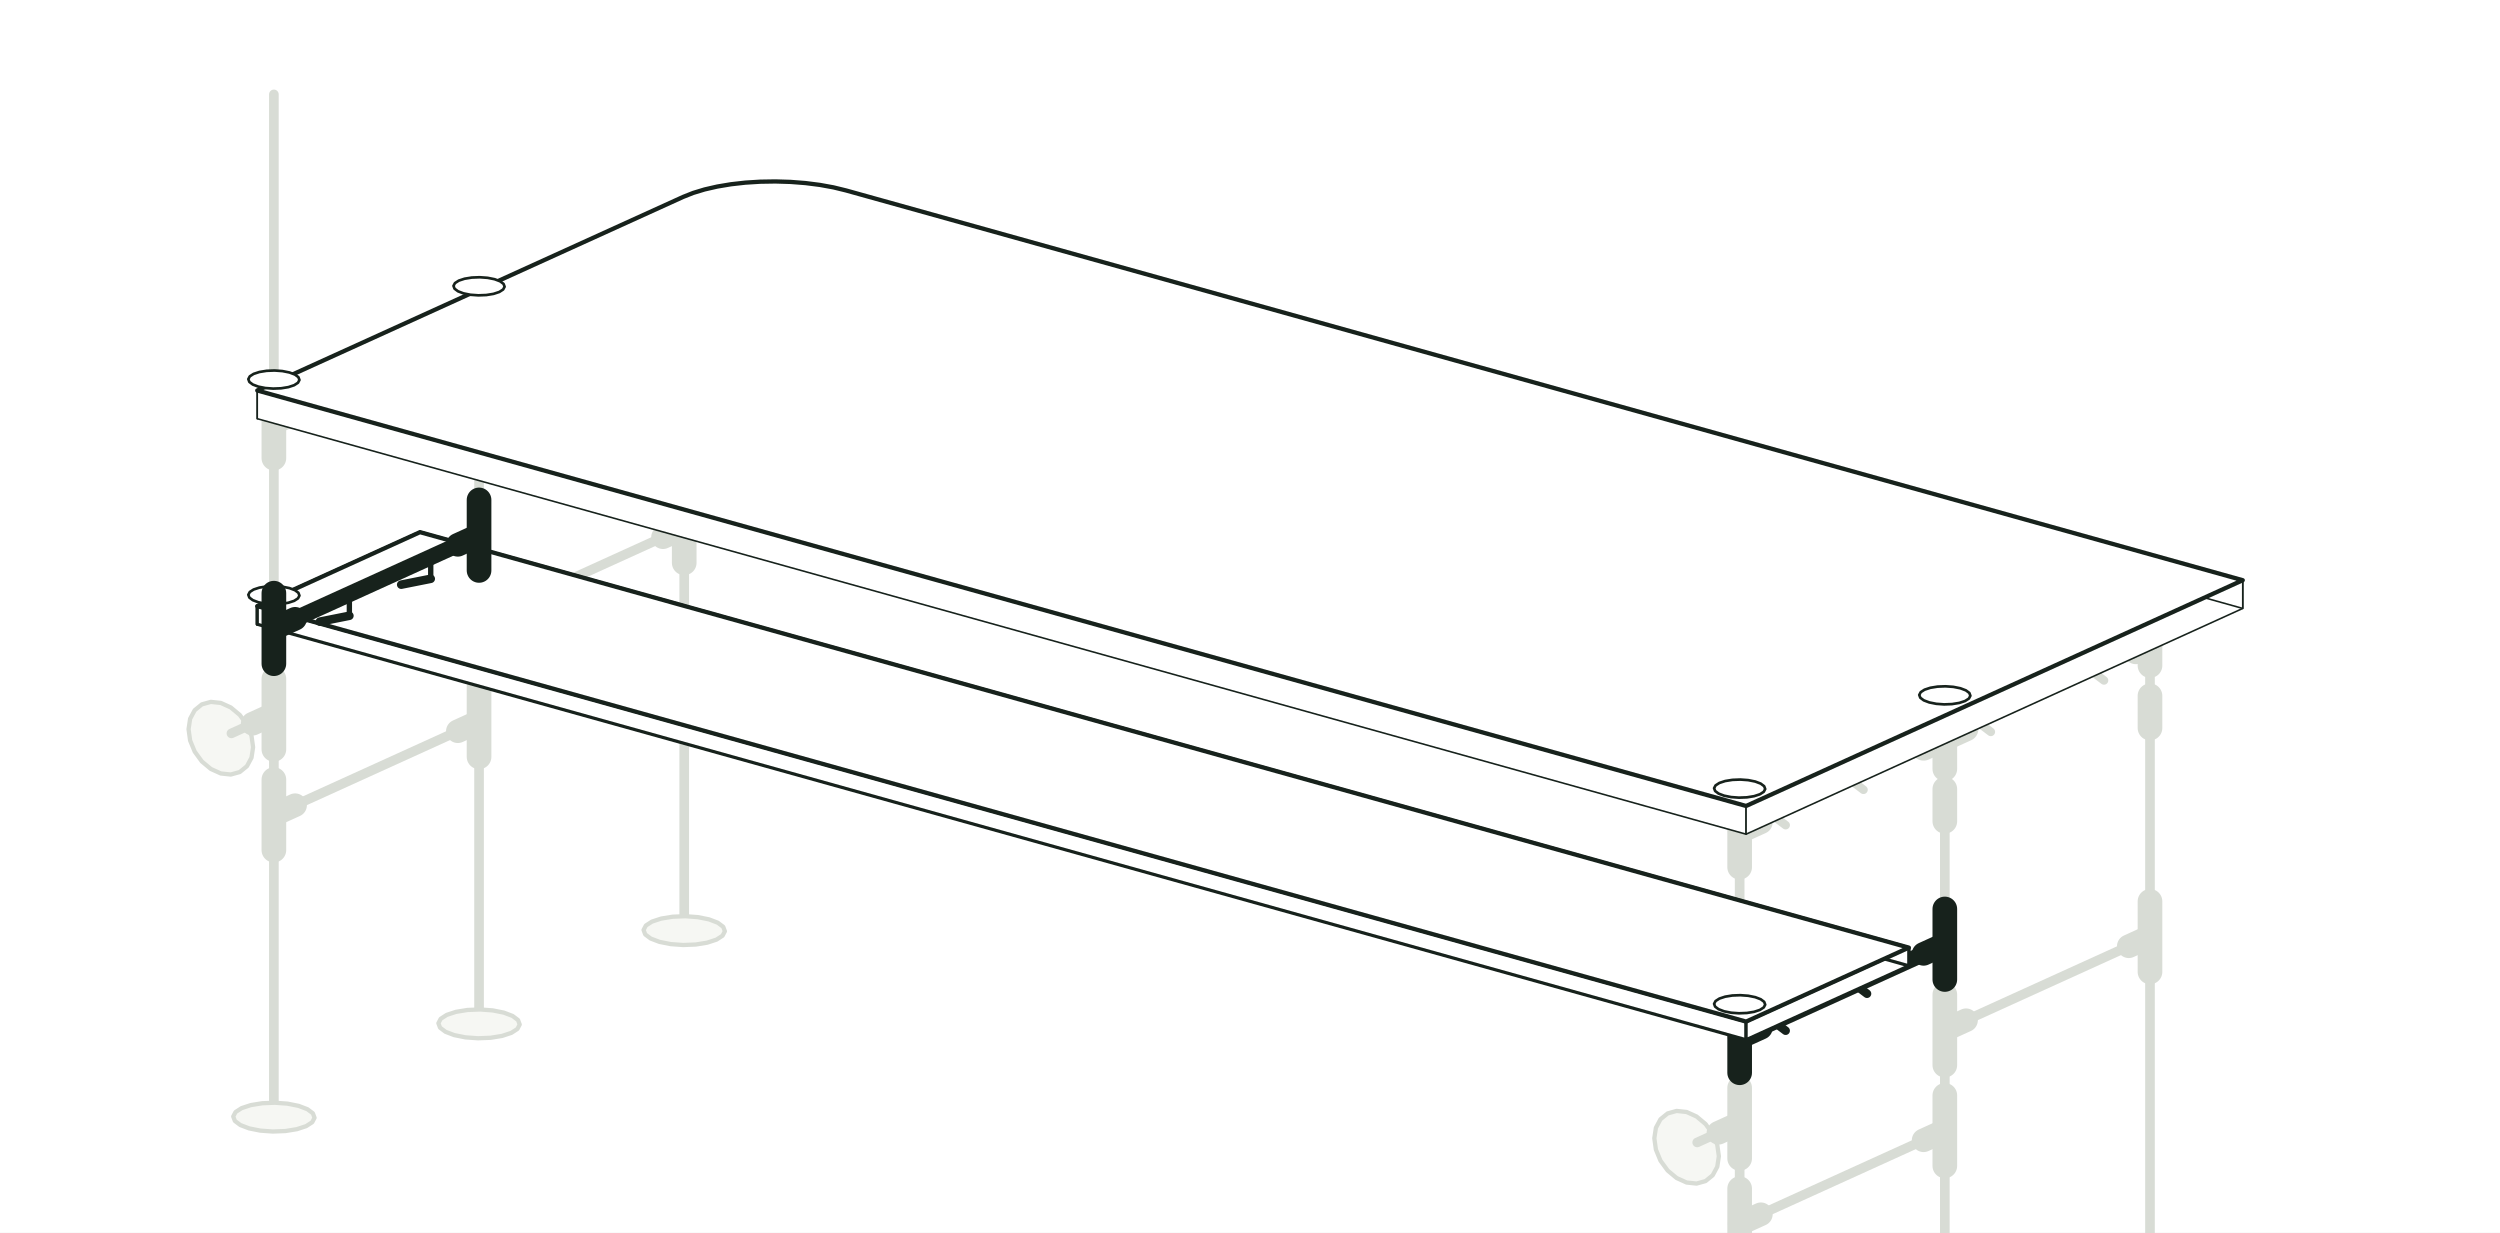
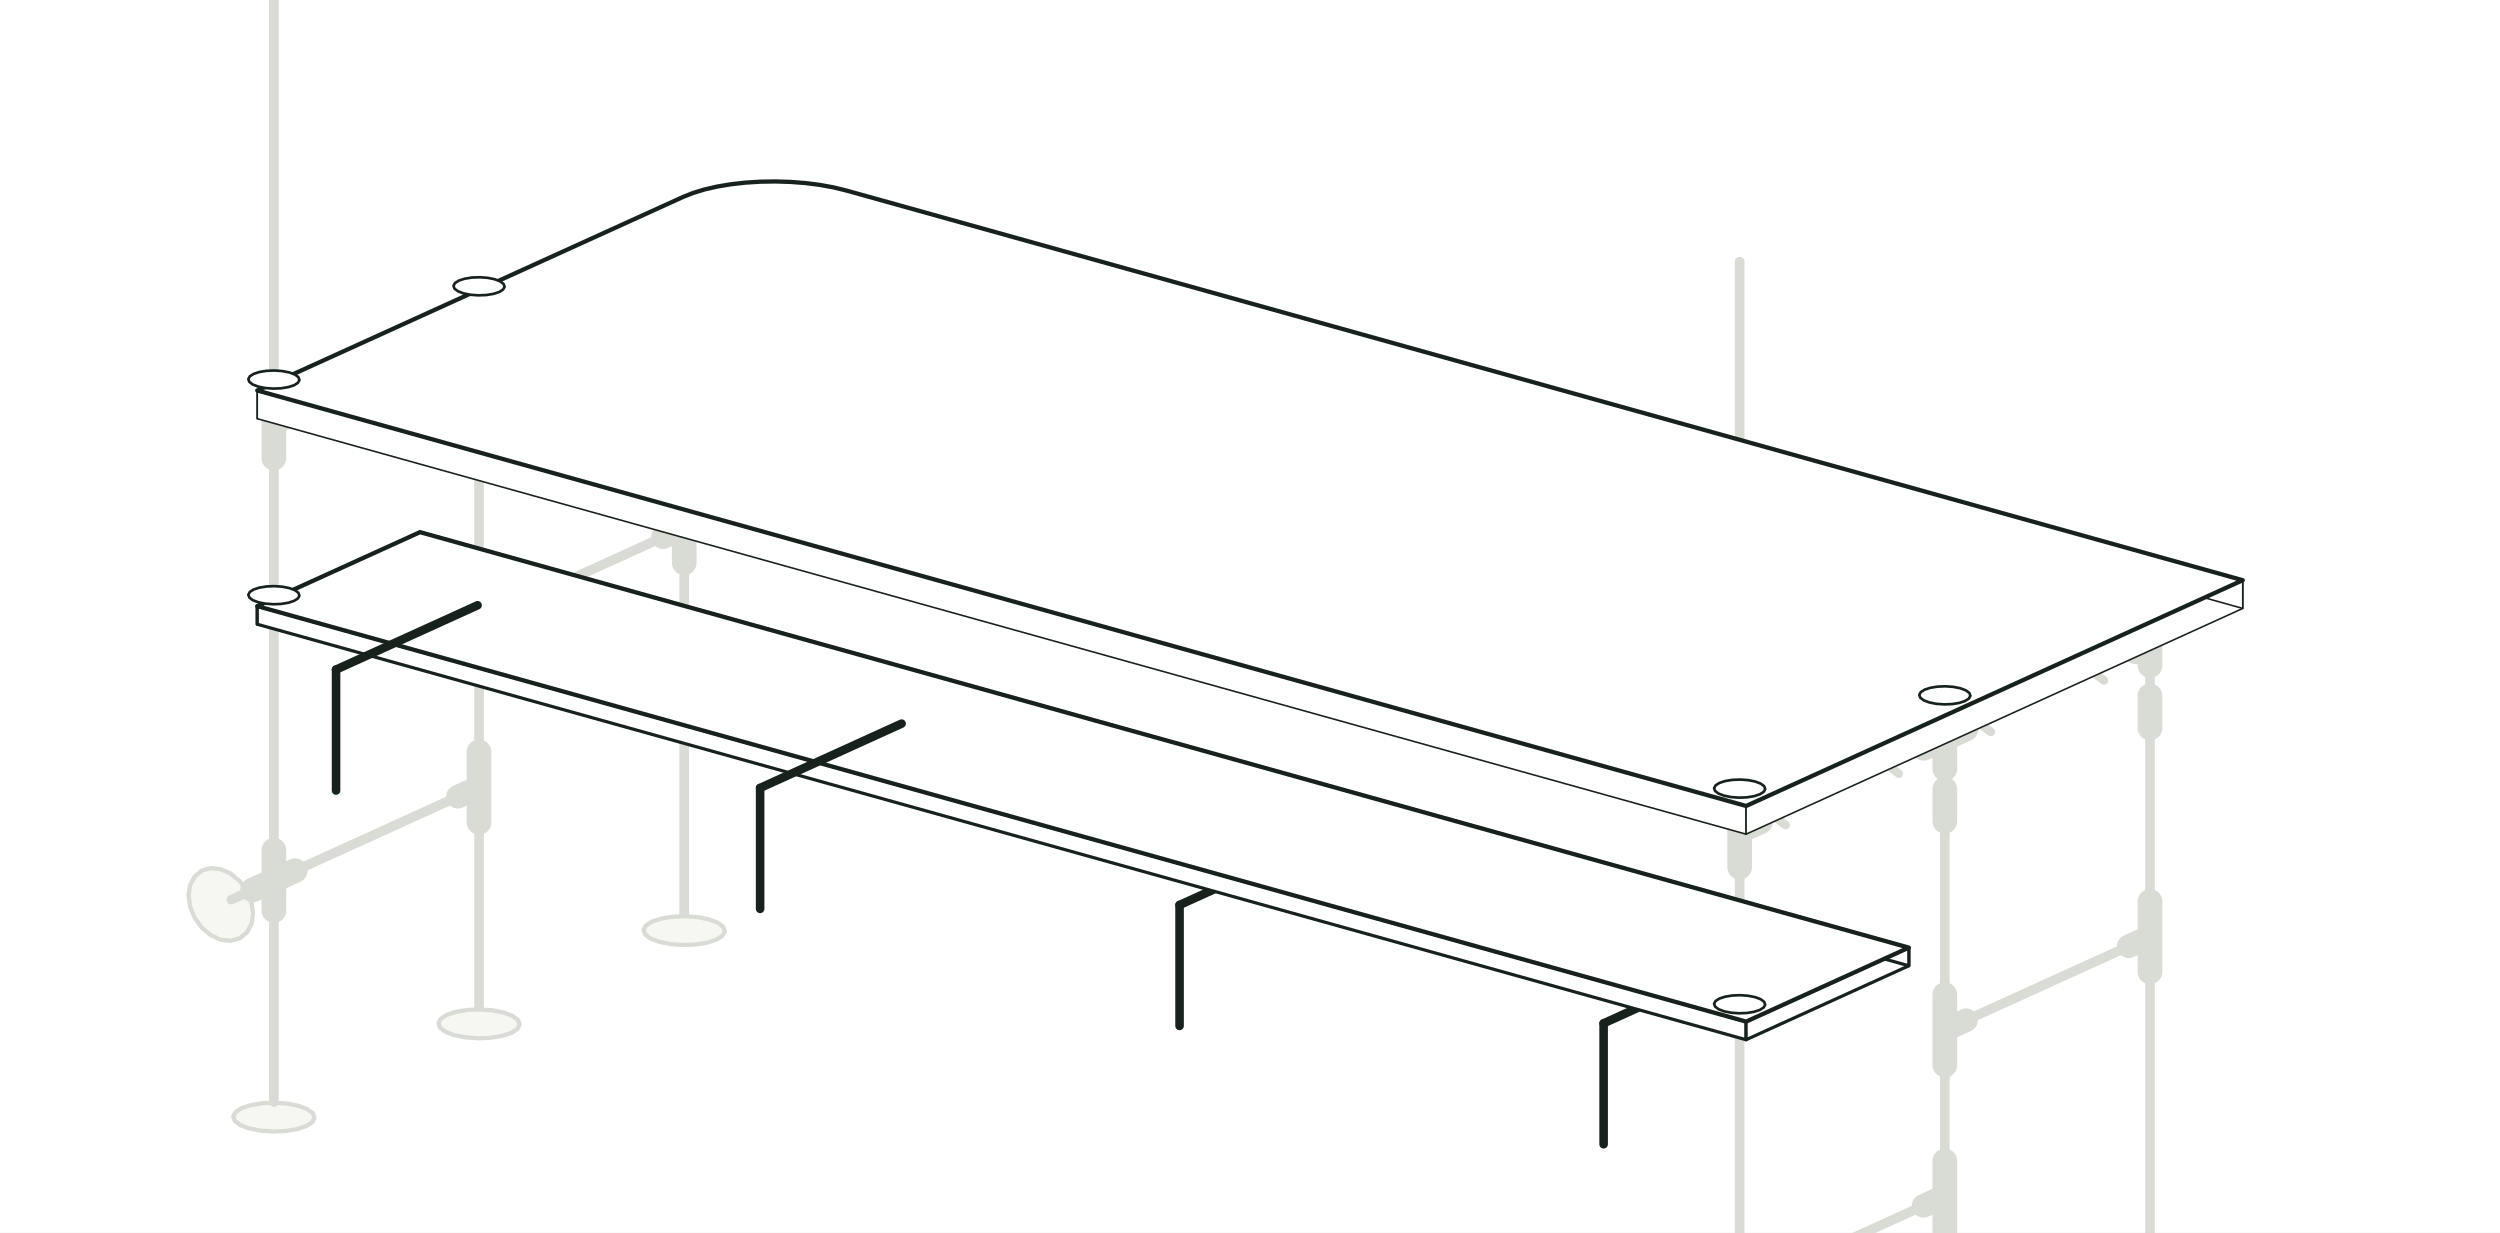
<svg xmlns="http://www.w3.org/2000/svg" viewBox="-638.30 -868.16 2332.22 1149.96" role="img" aria-labelledby="title">
  <rect x="-638.3" y="-868.16" width="2332.22" height="1149.96" fill="#fff" />
  <polygon points="2960.14,1123.86 2970.57,1125.94 2982.24,1126.79 2994.01,1126.33 3004.73,1124.59 3013.34,1121.76 3019.01,1118.10 3021.17,1113.98 3019.62,1109.80 3014.51,1105.97 3006.34,1102.86 2995.91,1100.78 2984.24,1099.93 2972.47,1100.39 2961.75,1102.13 2953.14,1104.96 2947.47,1108.62 2945.31,1112.74 2946.86,1116.92 2951.97,1120.75" stroke="#d8dcd5" fill="#f6f7f3" stroke-width="4" stroke-linejoin="round" />
  <line x1="2983.24" y1="1099.26" x2="2983.24" y2="159.26" stroke="#d8dcd5" stroke-width="9" stroke-linecap="round" />
  <polygon points="3151.54,1036.86 3161.97,1038.94 3173.64,1039.79 3185.41,1039.33 3196.13,1037.59 3204.74,1034.76 3210.41,1031.10 3212.57,1026.98 3211.02,1022.80 3205.91,1018.97 3197.74,1015.86 3187.31,1013.78 3175.64,1012.93 3163.87,1013.39 3153.15,1015.13 3144.54,1017.96 3138.87,1021.62 3136.71,1025.74 3138.26,1029.92 3143.37,1033.75" stroke="#d8dcd5" fill="#f6f7f3" stroke-width="4" stroke-linejoin="round" />
  <line x1="3174.64" y1="1012.26" x2="3174.64" y2="72.26" stroke="#d8dcd5" stroke-width="9" stroke-linecap="round" />
  <line x1="2431.12" y1="945.18" x2="2431.12" y2="5.18" stroke="#d8dcd5" stroke-width="9" stroke-linecap="round" />
  <polygon points="2408.02,969.78 2418.45,971.86 2430.12,972.71 2441.89,972.25 2452.61,970.51 2461.22,967.68 2466.89,964.02 2469.05,959.90 2467.50,955.72 2462.39,951.89 2454.22,948.78 2443.79,946.70 2432.12,945.85 2420.35,946.31 2409.63,948.05 2401.02,950.88 2395.35,954.54 2393.19,958.66 2394.74,962.84 2399.85,966.67" stroke="#d8dcd5" fill="#f6f7f3" stroke-width="4" stroke-linejoin="round" />
+   <line x1="2622.52" y1="858.18" x2="2622.52" y2="-81.82" stroke="#d8dcd5" stroke-width="9" stroke-linecap="round" />
  <polygon points="2599.42,882.78 2609.85,884.86 2621.52,885.71 2633.29,885.25 2644.01,883.51 2652.62,880.68 2658.29,877.02 2660.45,872.90 2658.90,868.72 2653.79,864.89 2645.62,861.78 2635.19,859.70 2623.52,858.85 2611.75,859.31 2601.03,861.05 2592.42,863.88 2586.75,867.54 2584.59,871.66 2586.14,875.84 2591.25,879.67" stroke="#d8dcd5" fill="#f6f7f3" stroke-width="4" stroke-linejoin="round" />
-   <line x1="2622.52" y1="858.18" x2="2622.52" y2="-81.82" stroke="#d8dcd5" stroke-width="9" stroke-linecap="round" />
+   <line x1="1879.00" y1="791.10" x2="1879.00" y2="-148.90" stroke="#d8dcd5" stroke-width="9" stroke-linecap="round" />
  <polygon points="1855.90,815.70 1866.33,817.78 1878.00,818.63 1889.77,818.17 1900.49,816.43 1909.10,813.60 1914.77,809.94 1916.93,805.82 1915.38,801.64 1910.27,797.81 1902.10,794.70 1891.67,792.62 1880.00,791.77 1868.23,792.23 1857.51,793.97 1848.90,796.80 1843.23,800.46 1841.07,804.58 1842.62,808.76 1847.73,812.59" stroke="#d8dcd5" fill="#f6f7f3" stroke-width="4" stroke-linejoin="round" />
-   <line x1="1879.00" y1="791.10" x2="1879.00" y2="-148.90" stroke="#d8dcd5" stroke-width="9" stroke-linecap="round" />
+   <line x1="2070.40" y1="704.10" x2="2070.40" y2="-235.90" stroke="#d8dcd5" stroke-width="9" stroke-linecap="round" />
  <polygon points="2047.30,728.70 2057.73,730.78 2069.40,731.63 2081.17,731.17 2091.89,729.43 2100.50,726.60 2106.17,722.94 2108.33,718.82 2106.78,714.64 2101.67,710.81 2093.50,707.70 2083.07,705.62 2071.40,704.77 2059.63,705.23 2048.91,706.97 2040.30,709.80 2034.63,713.46 2032.47,717.58 2034.02,721.76 2039.13,725.59" stroke="#d8dcd5" fill="#f6f7f3" stroke-width="4" stroke-linejoin="round" />
-   <line x1="2070.40" y1="704.10" x2="2070.40" y2="-235.90" stroke="#d8dcd5" stroke-width="9" stroke-linecap="round" />
-   <polygon points="965.20,210.50 963.73,199.92 959.45,189.56 952.79,180.42 944.40,173.41 935.10,169.20 925.80,168.21 917.41,170.55 910.75,175.97 906.47,183.94 905.00,193.70 906.47,204.28 910.75,214.64 917.41,223.78 925.80,230.79 935.10,235.00 944.40,235.99 952.79,233.65 959.45,228.23 963.73,220.26" stroke="#d8dcd5" fill="#f6f7f3" stroke-width="4" stroke-linejoin="round" />
-   <line x1="971.40" y1="185.60" x2="945.00" y2="197.60" stroke="#d8dcd5" stroke-width="9" stroke-linecap="round" />
-   <line x1="984.60" y1="212.50" x2="984.60" y2="146.70" stroke="#d8dcd5" stroke-width="23" stroke-linecap="round" />
-   <line x1="984.60" y1="179.60" x2="964.80" y2="188.60" stroke="#d8dcd5" stroke-width="22" stroke-linecap="round" />
-   <line x1="984.60" y1="541.50" x2="984.60" y2="-398.50" stroke="#d8dcd5" stroke-width="9" stroke-linecap="round" />
+   <polygon points="965.20,365.60 963.73,355.02 959.45,344.66 952.79,335.52 944.40,328.51 935.10,324.30 925.80,323.31 917.41,325.65 910.75,331.07 906.47,339.04 905.00,348.80 906.47,359.38 910.75,369.74 917.41,378.88 925.80,385.89 935.10,390.10 944.40,391.09 952.79,388.75 959.45,383.33 963.73,375.36" stroke="#d8dcd5" fill="#f6f7f3" stroke-width="4" stroke-linejoin="round" />
+   <line x1="971.40" y1="340.70" x2="945.00" y2="352.70" stroke="#d8dcd5" stroke-width="9" stroke-linecap="round" />
+   <line x1="984.60" y1="541.50" x2="984.60" y2="353.50" stroke="#d8dcd5" stroke-width="9" stroke-linecap="round" />
+   <line x1="984.60" y1="362.90" x2="984.60" y2="306.50" stroke="#d8dcd5" stroke-width="23" stroke-linecap="round" />
+   <line x1="964.80" y1="343.70" x2="1004.40" y2="325.70" stroke="#d8dcd5" stroke-width="23" stroke-linecap="round" />
+   <polygon points="961.50,566.10 971.93,568.18 983.60,569.03 995.37,568.57 1006.09,566.83 1014.70,564.00 1020.37,560.34 1022.53,556.22 1020.98,552.04 1015.87,548.21 1007.70,545.10 997.27,543.02 985.60,542.17 973.83,542.63 963.11,544.37 954.50,547.20 948.83,550.86 946.67,554.98 948.22,559.16 953.33,562.99" stroke="#d8dcd5" fill="#f6f7f3" stroke-width="4" stroke-linejoin="round" />
+   <line x1="984.60" y1="315.90" x2="984.60" y2="-624.10" stroke="#d8dcd5" stroke-width="9" stroke-linecap="round" />
  <line x1="984.60" y1="-59.16" x2="984.60" y2="-124.96" stroke="#d8dcd5" stroke-width="23" stroke-linecap="round" />
  <line x1="984.60" y1="-92.06" x2="1004.40" y2="-101.06" stroke="#d8dcd5" stroke-width="22" stroke-linecap="round" />
-   <line x1="984.60" y1="306.50" x2="984.60" y2="240.70" stroke="#d8dcd5" stroke-width="23" stroke-linecap="round" />
-   <line x1="984.60" y1="273.60" x2="1004.40" y2="264.60" stroke="#d8dcd5" stroke-width="22" stroke-linecap="round" />
-   <polygon points="961.50,566.10 971.93,568.18 983.60,569.03 995.37,568.57 1006.09,566.83 1014.70,564.00 1020.37,560.34 1022.53,556.22 1020.98,552.04 1015.87,548.21 1007.70,545.10 997.27,543.02 985.60,542.17 973.83,542.63 963.11,544.37 954.50,547.20 948.83,550.86 946.67,554.98 948.22,559.16 953.33,562.99" stroke="#d8dcd5" fill="#f6f7f3" stroke-width="4" stroke-linejoin="round" />
  <line x1="997.80" y1="-98.06" x2="1162.80" y2="-173.06" stroke="#d8dcd5" stroke-width="9" stroke-linecap="round" />
+   <line x1="997.80" y1="328.70" x2="1162.80" y2="253.70" stroke="#d8dcd5" stroke-width="9" stroke-linecap="round" />
  <line x1="1027.50" y1="-98.40" x2="999.98" y2="-119.24" stroke="#d8dcd5" stroke-width="8" stroke-linecap="round" />
  <line x1="999.98" y1="-119.24" x2="999.98" y2="-141.80" stroke="#d8dcd5" stroke-width="5" stroke-linecap="round" />
-   <line x1="1100.10" y1="-131.40" x2="1072.58" y2="-152.24" stroke="#d8dcd5" stroke-width="8" stroke-linecap="round" />
-   <line x1="1072.58" y1="-152.24" x2="1072.58" y2="-174.80" stroke="#d8dcd5" stroke-width="5" stroke-linecap="round" />
-   <line x1="1162.80" y1="192.60" x2="997.80" y2="267.60" stroke="#d8dcd5" stroke-width="9" stroke-linecap="round" />
-   <line x1="1176.00" y1="454.50" x2="1176.00" y2="-111.38" stroke="#d8dcd5" stroke-width="9" stroke-linecap="round" />
+   <line x1="1133.10" y1="-146.40" x2="1105.58" y2="-167.24" stroke="#d8dcd5" stroke-width="8" stroke-linecap="round" />
+   <line x1="1105.58" y1="-167.24" x2="1105.58" y2="-189.80" stroke="#d8dcd5" stroke-width="5" stroke-linecap="round" />
+   <line x1="1176.00" y1="-122.66" x2="1176.00" y2="-160.26" stroke="#d8dcd5" stroke-width="9" stroke-linecap="round" />
+   <line x1="1176.00" y1="280.60" x2="1176.00" y2="214.80" stroke="#d8dcd5" stroke-width="23" stroke-linecap="round" />
+   <line x1="1176.00" y1="247.70" x2="1156.20" y2="256.70" stroke="#d8dcd5" stroke-width="22" stroke-linecap="round" />
  <line x1="1176.00" y1="-101.98" x2="1176.00" y2="-132.06" stroke="#d8dcd5" stroke-width="23" stroke-linecap="round" />
+   <line x1="1176.00" y1="125.50" x2="1176.00" y2="59.70" stroke="#d8dcd5" stroke-width="23" stroke-linecap="round" />
+   <line x1="1176.00" y1="92.60" x2="1195.80" y2="83.60" stroke="#d8dcd5" stroke-width="22" stroke-linecap="round" />
  <line x1="1176.00" y1="-150.86" x2="1176.00" y2="-207.26" stroke="#d8dcd5" stroke-width="23" stroke-linecap="round" />
  <line x1="1156.20" y1="-170.06" x2="1195.80" y2="-188.06" stroke="#d8dcd5" stroke-width="23" stroke-linecap="round" />
-   <line x1="1176.00" y1="-122.66" x2="1176.00" y2="-160.26" stroke="#d8dcd5" stroke-width="9" stroke-linecap="round" />
-   <line x1="1176.00" y1="219.50" x2="1176.00" y2="153.70" stroke="#d8dcd5" stroke-width="23" stroke-linecap="round" />
-   <line x1="1176.00" y1="186.60" x2="1156.20" y2="195.60" stroke="#d8dcd5" stroke-width="22" stroke-linecap="round" />
-   <line x1="1176.00" y1="125.50" x2="1176.00" y2="59.70" stroke="#d8dcd5" stroke-width="23" stroke-linecap="round" />
-   <line x1="1176.00" y1="92.60" x2="1195.80" y2="83.60" stroke="#d8dcd5" stroke-width="22" stroke-linecap="round" />
+   <line x1="1176.00" y1="454.50" x2="1176.00" y2="-111.38" stroke="#d8dcd5" stroke-width="9" stroke-linecap="round" />
  <polygon points="1152.90,479.10 1163.33,481.18 1175.00,482.03 1186.77,481.57 1197.49,479.83 1206.10,477.00 1211.77,473.34 1213.93,469.22 1212.38,465.04 1207.27,461.21 1199.10,458.10 1188.67,456.02 1177.00,455.17 1165.23,455.63 1154.51,457.37 1145.90,460.20 1140.23,463.86 1138.07,467.98 1139.62,472.16 1144.73,475.99" stroke="#d8dcd5" fill="#f6f7f3" stroke-width="4" stroke-linejoin="round" />
  <line x1="1189.20" y1="-185.06" x2="1354.20" y2="-260.06" stroke="#d8dcd5" stroke-width="9" stroke-linecap="round" />
  <line x1="1218.90" y1="-185.40" x2="1191.38" y2="-206.24" stroke="#d8dcd5" stroke-width="8" stroke-linecap="round" />
  <line x1="1191.38" y1="-206.24" x2="1191.38" y2="-228.80" stroke="#d8dcd5" stroke-width="5" stroke-linecap="round" />
  <line x1="1324.50" y1="-233.40" x2="1296.98" y2="-254.24" stroke="#d8dcd5" stroke-width="8" stroke-linecap="round" />
  <line x1="1296.98" y1="-254.24" x2="1296.98" y2="-276.80" stroke="#d8dcd5" stroke-width="5" stroke-linecap="round" />
  <line x1="1354.20" y1="11.60" x2="1189.20" y2="86.60" stroke="#d8dcd5" stroke-width="9" stroke-linecap="round" />
-   <line x1="1367.40" y1="367.50" x2="1367.40" y2="-198.38" stroke="#d8dcd5" stroke-width="9" stroke-linecap="round" />
-   <line x1="1367.40" y1="-209.66" x2="1367.40" y2="-247.26" stroke="#d8dcd5" stroke-width="9" stroke-linecap="round" />
-   <polygon points="1344.30,392.10 1354.73,394.18 1366.40,395.03 1378.17,394.57 1388.89,392.83 1397.50,390.00 1403.17,386.34 1405.33,382.22 1403.78,378.04 1398.67,374.21 1390.50,371.10 1380.07,369.02 1368.40,368.17 1356.63,368.63 1345.91,370.37 1337.30,373.20 1331.63,376.86 1329.47,380.98 1331.02,385.16 1336.13,388.99" stroke="#d8dcd5" fill="#f6f7f3" stroke-width="4" stroke-linejoin="round" />
-   <line x1="1367.40" y1="-188.98" x2="1367.40" y2="-219.06" stroke="#d8dcd5" stroke-width="23" stroke-linecap="round" />
  <line x1="1367.40" y1="-247.26" x2="1367.40" y2="-266.06" stroke="#d8dcd5" stroke-width="23" stroke-linecap="round" />
  <line x1="1367.40" y1="-266.06" x2="1354.20" y2="-260.06" stroke="#d8dcd5" stroke-width="23" stroke-linecap="round" />
+   <line x1="1367.40" y1="-209.66" x2="1367.40" y2="-247.26" stroke="#d8dcd5" stroke-width="9" stroke-linecap="round" />
  <line x1="1367.40" y1="38.50" x2="1367.40" y2="-27.30" stroke="#d8dcd5" stroke-width="23" stroke-linecap="round" />
  <line x1="1367.40" y1="5.60" x2="1347.60" y2="14.60" stroke="#d8dcd5" stroke-width="22" stroke-linecap="round" />
-   <polygon points="-402.20,-171.10 -403.67,-181.68 -407.95,-192.04 -414.61,-201.18 -423.00,-208.19 -432.30,-212.40 -441.60,-213.39 -449.99,-211.05 -456.65,-205.63 -460.93,-197.66 -462.40,-187.90 -460.93,-177.32 -456.65,-166.96 -449.99,-157.82 -441.60,-150.81 -432.30,-146.60 -423.00,-145.61 -414.61,-147.95 -407.95,-153.37 -403.67,-161.34" stroke="#d8dcd5" fill="#f6f7f3" stroke-width="4" stroke-linejoin="round" />
-   <line x1="-396.00" y1="-196.00" x2="-422.40" y2="-184.00" stroke="#d8dcd5" stroke-width="9" stroke-linecap="round" />
+   <line x1="1367.40" y1="367.50" x2="1367.40" y2="-198.38" stroke="#d8dcd5" stroke-width="9" stroke-linecap="round" />
+   <line x1="1367.40" y1="-188.98" x2="1367.40" y2="-219.06" stroke="#d8dcd5" stroke-width="23" stroke-linecap="round" />
+   <polygon points="1344.30,392.10 1354.73,394.18 1366.40,395.03 1378.17,394.57 1388.89,392.83 1397.50,390.00 1403.17,386.34 1405.33,382.22 1403.78,378.04 1398.67,374.21 1390.50,371.10 1380.07,369.02 1368.40,368.17 1356.63,368.63 1345.91,370.37 1337.30,373.20 1331.63,376.86 1329.47,380.98 1331.02,385.16 1336.13,388.99" stroke="#d8dcd5" fill="#f6f7f3" stroke-width="4" stroke-linejoin="round" />
+   <polygon points="-402.20,-16.00 -403.67,-26.58 -407.95,-36.94 -414.61,-46.08 -423.00,-53.09 -432.30,-57.30 -441.60,-58.29 -449.99,-55.95 -456.65,-50.53 -460.93,-42.56 -462.40,-32.80 -460.93,-22.22 -456.65,-11.86 -449.99,-2.72 -441.60,4.29 -432.30,8.50 -423.00,9.49 -414.61,7.15 -407.95,1.73 -403.67,-6.24" stroke="#d8dcd5" fill="#f6f7f3" stroke-width="4" stroke-linejoin="round" />
+   <line x1="-396.00" y1="-40.90" x2="-422.40" y2="-28.90" stroke="#d8dcd5" stroke-width="9" stroke-linecap="round" />
+   <line x1="-382.80" y1="-65.70" x2="-382.80" y2="-1005.70" stroke="#d8dcd5" stroke-width="9" stroke-linecap="round" />
+   <polygon points="-405.90,184.50 -395.47,186.58 -383.80,187.43 -372.03,186.97 -361.31,185.23 -352.70,182.40 -347.03,178.74 -344.87,174.62 -346.42,170.44 -351.53,166.61 -359.70,163.50 -370.13,161.42 -381.80,160.57 -393.57,161.03 -404.29,162.77 -412.90,165.60 -418.57,169.26 -420.73,173.38 -419.18,177.56 -414.07,181.39" stroke="#d8dcd5" fill="#f6f7f3" stroke-width="4" stroke-linejoin="round" />
+   <line x1="-382.80" y1="-18.70" x2="-382.80" y2="-75.10" stroke="#d8dcd5" stroke-width="23" stroke-linecap="round" />
+   <line x1="-402.60" y1="-37.90" x2="-363.00" y2="-55.90" stroke="#d8dcd5" stroke-width="23" stroke-linecap="round" />
  <line x1="-382.80" y1="-440.76" x2="-382.80" y2="-506.56" stroke="#d8dcd5" stroke-width="23" stroke-linecap="round" />
  <line x1="-382.80" y1="-473.66" x2="-363.00" y2="-482.66" stroke="#d8dcd5" stroke-width="22" stroke-linecap="round" />
-   <line x1="-382.80" y1="-169.10" x2="-382.80" y2="-234.90" stroke="#d8dcd5" stroke-width="23" stroke-linecap="round" />
-   <line x1="-382.80" y1="-202.00" x2="-402.60" y2="-193.00" stroke="#d8dcd5" stroke-width="22" stroke-linecap="round" />
-   <line x1="-382.80" y1="-75.10" x2="-382.80" y2="-140.90" stroke="#d8dcd5" stroke-width="23" stroke-linecap="round" />
-   <line x1="-382.80" y1="-108.00" x2="-363.00" y2="-117.00" stroke="#d8dcd5" stroke-width="22" stroke-linecap="round" />
-   <line x1="-382.80" y1="159.90" x2="-382.80" y2="-780.10" stroke="#d8dcd5" stroke-width="9" stroke-linecap="round" />
-   <polygon points="-405.90,184.50 -395.47,186.58 -383.80,187.43 -372.03,186.97 -361.31,185.23 -352.70,182.40 -347.03,178.74 -344.87,174.62 -346.42,170.44 -351.53,166.61 -359.70,163.50 -370.13,161.42 -381.80,160.57 -393.57,161.03 -404.29,162.77 -412.90,165.60 -418.57,169.26 -420.73,173.38 -419.18,177.56 -414.07,181.39" stroke="#d8dcd5" fill="#f6f7f3" stroke-width="4" stroke-linejoin="round" />
+   <line x1="-382.80" y1="159.90" x2="-382.80" y2="-28.10" stroke="#d8dcd5" stroke-width="9" stroke-linecap="round" />
  <line x1="-369.60" y1="-479.66" x2="-204.60" y2="-554.66" stroke="#d8dcd5" stroke-width="9" stroke-linecap="round" />
+   <line x1="-369.60" y1="-52.90" x2="-204.60" y2="-127.90" stroke="#d8dcd5" stroke-width="9" stroke-linecap="round" />
  <line x1="-339.90" y1="-480.00" x2="-312.38" y2="-485.48" stroke="#d8dcd5" stroke-width="8" stroke-linecap="round" />
  <line x1="-312.38" y1="-485.48" x2="-312.38" y2="-508.04" stroke="#d8dcd5" stroke-width="5" stroke-linecap="round" />
-   <line x1="-267.30" y1="-513.00" x2="-239.78" y2="-518.48" stroke="#d8dcd5" stroke-width="8" stroke-linecap="round" />
-   <line x1="-239.78" y1="-518.48" x2="-239.78" y2="-541.04" stroke="#d8dcd5" stroke-width="5" stroke-linecap="round" />
-   <line x1="-204.60" y1="-189.00" x2="-369.60" y2="-114.00" stroke="#d8dcd5" stroke-width="9" stroke-linecap="round" />
+   <line x1="-234.30" y1="-528.00" x2="-206.78" y2="-533.48" stroke="#d8dcd5" stroke-width="8" stroke-linecap="round" />
+   <line x1="-206.78" y1="-533.48" x2="-206.78" y2="-556.04" stroke="#d8dcd5" stroke-width="5" stroke-linecap="round" />
+   <line x1="-191.40" y1="-483.58" x2="-191.40" y2="-513.66" stroke="#d8dcd5" stroke-width="23" stroke-linecap="round" />
+   <line x1="-191.40" y1="72.90" x2="-191.40" y2="-492.98" stroke="#d8dcd5" stroke-width="9" stroke-linecap="round" />
+   <polygon points="-214.50,97.50 -204.07,99.58 -192.40,100.43 -180.63,99.97 -169.91,98.23 -161.30,95.40 -155.63,91.74 -153.47,87.62 -155.02,83.44 -160.13,79.61 -168.30,76.50 -178.73,74.42 -190.40,73.57 -202.17,74.03 -212.89,75.77 -221.50,78.60 -227.17,82.26 -229.33,86.38 -227.78,90.56 -222.67,94.39" stroke="#d8dcd5" fill="#f6f7f3" stroke-width="4" stroke-linejoin="round" />
+   <line x1="-191.40" y1="-504.26" x2="-191.40" y2="-541.86" stroke="#d8dcd5" stroke-width="9" stroke-linecap="round" />
  <line x1="-191.40" y1="-532.46" x2="-191.40" y2="-588.86" stroke="#d8dcd5" stroke-width="23" stroke-linecap="round" />
  <line x1="-211.20" y1="-551.66" x2="-171.60" y2="-569.66" stroke="#d8dcd5" stroke-width="23" stroke-linecap="round" />
-   <line x1="-191.40" y1="-504.26" x2="-191.40" y2="-541.86" stroke="#d8dcd5" stroke-width="9" stroke-linecap="round" />
-   <line x1="-191.40" y1="72.90" x2="-191.40" y2="-492.98" stroke="#d8dcd5" stroke-width="9" stroke-linecap="round" />
  <line x1="-191.40" y1="-256.10" x2="-191.40" y2="-321.90" stroke="#d8dcd5" stroke-width="23" stroke-linecap="round" />
  <line x1="-191.40" y1="-289.00" x2="-171.60" y2="-298.00" stroke="#d8dcd5" stroke-width="22" stroke-linecap="round" />
-   <polygon points="-214.50,97.50 -204.07,99.58 -192.40,100.43 -180.63,99.97 -169.91,98.23 -161.30,95.40 -155.63,91.74 -153.47,87.62 -155.02,83.44 -160.13,79.61 -168.30,76.50 -178.73,74.42 -190.40,73.57 -202.17,74.03 -212.89,75.77 -221.50,78.60 -227.17,82.26 -229.33,86.38 -227.78,90.56 -222.67,94.39" stroke="#d8dcd5" fill="#f6f7f3" stroke-width="4" stroke-linejoin="round" />
-   <line x1="-191.40" y1="-483.58" x2="-191.40" y2="-513.66" stroke="#d8dcd5" stroke-width="23" stroke-linecap="round" />
-   <line x1="-191.40" y1="-162.10" x2="-191.40" y2="-227.90" stroke="#d8dcd5" stroke-width="23" stroke-linecap="round" />
-   <line x1="-191.40" y1="-195.00" x2="-211.20" y2="-186.00" stroke="#d8dcd5" stroke-width="22" stroke-linecap="round" />
+   <line x1="-191.40" y1="-101.00" x2="-191.40" y2="-166.80" stroke="#d8dcd5" stroke-width="23" stroke-linecap="round" />
+   <line x1="-191.40" y1="-133.90" x2="-211.20" y2="-124.90" stroke="#d8dcd5" stroke-width="22" stroke-linecap="round" />
  <line x1="-178.20" y1="-566.66" x2="-13.20" y2="-641.66" stroke="#d8dcd5" stroke-width="9" stroke-linecap="round" />
  <line x1="-148.50" y1="-567.00" x2="-120.98" y2="-572.48" stroke="#d8dcd5" stroke-width="8" stroke-linecap="round" />
  <line x1="-120.98" y1="-572.48" x2="-120.98" y2="-595.04" stroke="#d8dcd5" stroke-width="5" stroke-linecap="round" />
  <line x1="-42.90" y1="-615.00" x2="-15.38" y2="-620.48" stroke="#d8dcd5" stroke-width="8" stroke-linecap="round" />
  <line x1="-15.38" y1="-620.48" x2="-15.38" y2="-643.04" stroke="#d8dcd5" stroke-width="5" stroke-linecap="round" />
  <line x1="-13.20" y1="-370.00" x2="-178.20" y2="-295.00" stroke="#d8dcd5" stroke-width="9" stroke-linecap="round" />
-   <line x1="0.00" y1="-14.10" x2="0.00" y2="-579.98" stroke="#d8dcd5" stroke-width="9" stroke-linecap="round" />
  <line x1="0.00" y1="-570.58" x2="0.00" y2="-600.66" stroke="#d8dcd5" stroke-width="23" stroke-linecap="round" />
  <line x1="0.00" y1="-591.26" x2="0.00" y2="-628.86" stroke="#d8dcd5" stroke-width="9" stroke-linecap="round" />
+   <line x1="0.00" y1="-628.86" x2="0.00" y2="-647.66" stroke="#d8dcd5" stroke-width="23" stroke-linecap="round" />
+   <line x1="0.00" y1="-647.66" x2="-13.20" y2="-641.66" stroke="#d8dcd5" stroke-width="23" stroke-linecap="round" />
+   <line x1="0.00" y1="-14.10" x2="0.00" y2="-579.98" stroke="#d8dcd5" stroke-width="9" stroke-linecap="round" />
  <polygon points="-23.10,10.50 -12.67,12.58 -1.00,13.43 10.77,12.97 21.49,11.23 30.10,8.40 35.77,4.74 37.93,0.62 36.38,-3.56 31.27,-7.39 23.10,-10.50 12.67,-12.58 1.00,-13.43 -10.77,-12.97 -21.49,-11.23 -30.10,-8.40 -35.77,-4.74 -37.93,-0.62 -36.38,3.56 -31.27,7.39" stroke="#d8dcd5" fill="#f6f7f3" stroke-width="4" stroke-linejoin="round" />
  <line x1="0.00" y1="-343.10" x2="0.00" y2="-408.90" stroke="#d8dcd5" stroke-width="23" stroke-linecap="round" />
  <line x1="0.00" y1="-376.00" x2="-19.80" y2="-367.00" stroke="#d8dcd5" stroke-width="22" stroke-linecap="round" />
-   <line x1="0.00" y1="-628.86" x2="0.00" y2="-647.66" stroke="#d8dcd5" stroke-width="23" stroke-linecap="round" />
-   <line x1="0.00" y1="-647.66" x2="-13.20" y2="-641.66" stroke="#d8dcd5" stroke-width="23" stroke-linecap="round" />
-   <line x1="984.60" y1="132.60" x2="984.60" y2="66.80" stroke="#17221c" stroke-width="23" stroke-linecap="round" />
-   <line x1="984.60" y1="99.70" x2="1004.40" y2="90.70" stroke="#17221c" stroke-width="22" stroke-linecap="round" />
-   <line x1="1027.50" y1="93.36" x2="999.98" y2="72.52" stroke="#17221c" stroke-width="8" stroke-linecap="round" />
-   <line x1="999.98" y1="72.52" x2="999.98" y2="49.96" stroke="#17221c" stroke-width="5" stroke-linecap="round" />
-   <line x1="1103.40" y1="58.86" x2="1075.88" y2="38.02" stroke="#17221c" stroke-width="8" stroke-linecap="round" />
-   <line x1="1075.88" y1="38.02" x2="1075.88" y2="15.46" stroke="#17221c" stroke-width="5" stroke-linecap="round" />
-   <line x1="1162.80" y1="18.70" x2="997.80" y2="93.70" stroke="#17221c" stroke-width="15" stroke-linecap="round" />
-   <line x1="1176.00" y1="45.60" x2="1176.00" y2="-20.20" stroke="#17221c" stroke-width="23" stroke-linecap="round" />
-   <line x1="1176.00" y1="12.70" x2="1156.20" y2="21.70" stroke="#17221c" stroke-width="22" stroke-linecap="round" />
+   <line x1="857.70" y1="199.30" x2="857.70" y2="86.50" stroke="#17221c" stroke-width="8" stroke-linecap="round" />
+   <line x1="857.70" y1="86.50" x2="989.70" y2="26.50" stroke="#17221c" stroke-width="8" stroke-linecap="round" />
+   <line x1="462.10" y1="88.90" x2="462.10" y2="-23.90" stroke="#17221c" stroke-width="8" stroke-linecap="round" />
+   <line x1="462.10" y1="-23.90" x2="594.10" y2="-83.90" stroke="#17221c" stroke-width="8" stroke-linecap="round" />
  <polygon points="-246.50,-354.80 -398.30,-285.80 -398.30,-302.72 -246.50,-371.72" stroke="#17221c" fill="#fff" stroke-width="3" stroke-linejoin="round" />
  <polygon points="-398.30,-285.80 990.60,101.80 990.60,84.88 -398.30,-302.72" stroke="#17221c" fill="#fff" stroke-width="3" stroke-linejoin="round" />
  <polygon points="990.60,101.80 1142.40,32.80 1142.40,15.88 990.60,84.88" stroke="#17221c" fill="#fff" stroke-width="3" stroke-linejoin="round" />
  <polygon points="1142.40,32.80 -246.50,-354.80 -246.50,-371.72 1142.40,15.88" stroke="#17221c" fill="#fff" stroke-width="3" stroke-linejoin="round" />
  <polygon points="-246.50,-371.72 -398.30,-302.72 990.60,84.88 1142.40,15.88" stroke="#17221c" fill="#fff" stroke-width="4" stroke-linejoin="round" />
  <polygon points="-397.32,-306.32 -390.76,-305.01 -383.43,-304.48 -376.03,-304.77 -369.29,-305.86 -363.88,-307.64 -360.32,-309.94 -358.96,-312.53 -359.93,-315.16 -363.14,-317.57 -368.28,-319.52 -374.84,-320.83 -382.17,-321.36 -389.57,-321.07 -396.31,-319.98 -401.72,-318.20 -405.28,-315.90 -406.64,-313.31 -405.67,-310.68 -402.46,-308.27" stroke="#17221c" fill="#fff" stroke-width="2.5" stroke-linejoin="round" />
  <polygon points="970.08,75.28 976.64,76.59 983.97,77.12 991.37,76.83 998.11,75.74 1003.52,73.96 1007.08,71.66 1008.44,69.07 1007.47,66.44 1004.26,64.03 999.12,62.08 992.56,60.77 985.23,60.24 977.83,60.53 971.09,61.62 965.68,63.40 962.12,65.70 960.76,68.29 961.73,70.92 964.94,73.33" stroke="#17221c" fill="#fff" stroke-width="2.5" stroke-linejoin="round" />
+   <line x1="70.80" y1="-20.30" x2="70.80" y2="-133.10" stroke="#17221c" stroke-width="8" stroke-linecap="round" />
+   <line x1="70.80" y1="-133.10" x2="202.80" y2="-193.10" stroke="#17221c" stroke-width="8" stroke-linecap="round" />
  <polygon points="151.02,-664.16 139.23,-667.04 139.23,-693.36 151.02,-690.48" stroke="#17221c" fill="#fff" stroke-width="1.5" stroke-linejoin="round" />
  <polygon points="139.23,-667.04 126.51,-669.35 126.51,-695.67 139.23,-693.36" stroke="#17221c" fill="#fff" stroke-width="1.5" stroke-linejoin="round" />
  <polygon points="126.51,-669.35 113.09,-671.06 113.09,-697.38 126.51,-695.67" stroke="#17221c" fill="#fff" stroke-width="1.5" stroke-linejoin="round" />
  <polygon points="113.09,-671.06 99.18,-672.14 99.18,-698.46 113.09,-697.38" stroke="#17221c" fill="#fff" stroke-width="1.5" stroke-linejoin="round" />
  <polygon points="99.18,-672.14 85.03,-672.57 85.03,-698.89 99.18,-698.46" stroke="#17221c" fill="#fff" stroke-width="1.5" stroke-linejoin="round" />
  <polygon points="85.03,-672.57 70.88,-672.34 70.88,-698.66 85.03,-698.89" stroke="#17221c" fill="#fff" stroke-width="1.5" stroke-linejoin="round" />
  <polygon points="70.88,-672.34 56.97,-671.46 56.97,-697.78 70.88,-698.66" stroke="#17221c" fill="#fff" stroke-width="1.5" stroke-linejoin="round" />
  <polygon points="56.97,-671.46 43.54,-669.94 43.54,-696.26 56.97,-697.78" stroke="#17221c" fill="#fff" stroke-width="1.5" stroke-linejoin="round" />
  <polygon points="43.54,-669.94 30.82,-667.81 30.82,-694.13 43.54,-696.26" stroke="#17221c" fill="#fff" stroke-width="1.5" stroke-linejoin="round" />
  <polygon points="30.82,-667.81 19.03,-665.11 19.03,-691.43 30.82,-694.13" stroke="#17221c" fill="#fff" stroke-width="1.5" stroke-linejoin="round" />
  <polygon points="19.03,-665.11 8.37,-661.87 8.37,-688.19 19.03,-691.43" stroke="#17221c" fill="#fff" stroke-width="1.5" stroke-linejoin="round" />
  <polygon points="8.37,-661.87 -0.98,-658.16 -0.98,-684.48 8.37,-688.19" stroke="#17221c" fill="#fff" stroke-width="1.5" stroke-linejoin="round" />
  <polygon points="-0.98,-658.16 -398.30,-477.56 -398.30,-503.88 -0.98,-684.48" stroke="#17221c" fill="#fff" stroke-width="1.5" stroke-linejoin="round" />
  <polygon points="-398.30,-477.56 990.60,-89.96 990.60,-116.28 -398.30,-503.88" stroke="#17221c" fill="#fff" stroke-width="1.5" stroke-linejoin="round" />
  <polygon points="990.60,-89.96 1453.92,-300.56 1453.92,-326.88 990.60,-116.28" stroke="#17221c" fill="#fff" stroke-width="1.5" stroke-linejoin="round" />
  <polygon points="1453.92,-300.56 151.02,-664.16 151.02,-690.48 1453.92,-326.88" stroke="#17221c" fill="#fff" stroke-width="1.5" stroke-linejoin="round" />
  <polygon points="151.02,-690.48 139.23,-693.36 126.51,-695.67 113.09,-697.38 99.18,-698.46 85.03,-698.89 70.88,-698.66 56.97,-697.78 43.54,-696.26 30.82,-694.13 19.03,-691.43 8.37,-688.19 -0.98,-684.48 -398.30,-503.88 990.60,-116.28 1453.92,-326.88" stroke="#17221c" fill="#fff" stroke-width="4" stroke-linejoin="round" />
  <polygon points="-205.92,-594.48 -199.36,-593.17 -192.03,-592.64 -184.63,-592.93 -177.89,-594.02 -172.48,-595.80 -168.92,-598.10 -167.56,-600.69 -168.53,-603.32 -171.74,-605.73 -176.88,-607.68 -183.44,-608.99 -190.77,-609.52 -198.17,-609.23 -204.91,-608.14 -210.32,-606.36 -213.88,-604.06 -215.24,-601.47 -214.27,-598.84 -211.06,-596.43" stroke="#17221c" fill="#fff" stroke-width="2.5" stroke-linejoin="round" />
  <polygon points="-397.32,-507.48 -390.76,-506.17 -383.43,-505.64 -376.03,-505.93 -369.29,-507.02 -363.88,-508.80 -360.32,-511.10 -358.96,-513.69 -359.93,-516.32 -363.14,-518.73 -368.28,-520.68 -374.84,-521.99 -382.17,-522.52 -389.57,-522.23 -396.31,-521.14 -401.72,-519.36 -405.28,-517.06 -406.64,-514.47 -405.67,-511.84 -402.46,-509.43" stroke="#17221c" fill="#fff" stroke-width="2.5" stroke-linejoin="round" />
  <polygon points="1161.48,-212.88 1168.04,-211.57 1175.37,-211.04 1182.77,-211.33 1189.51,-212.42 1194.92,-214.20 1198.48,-216.50 1199.84,-219.09 1198.87,-221.72 1195.66,-224.13 1190.52,-226.08 1183.96,-227.39 1176.63,-227.92 1169.23,-227.63 1162.49,-226.54 1157.08,-224.76 1153.52,-222.46 1152.16,-219.87 1153.13,-217.24 1156.34,-214.83" stroke="#17221c" fill="#fff" stroke-width="2.5" stroke-linejoin="round" />
  <polygon points="970.08,-125.88 976.64,-124.57 983.97,-124.04 991.37,-124.33 998.11,-125.42 1003.52,-127.20 1007.08,-129.50 1008.44,-132.09 1007.47,-134.72 1004.26,-137.13 999.12,-139.08 992.56,-140.39 985.23,-140.92 977.83,-140.63 971.09,-139.54 965.68,-137.76 962.12,-135.46 960.76,-132.87 961.73,-130.24 964.94,-127.83" stroke="#17221c" fill="#fff" stroke-width="2.5" stroke-linejoin="round" />
-   <line x1="-382.80" y1="-249.00" x2="-382.80" y2="-314.80" stroke="#17221c" stroke-width="23" stroke-linecap="round" />
-   <line x1="-382.80" y1="-281.90" x2="-363.00" y2="-290.90" stroke="#17221c" stroke-width="22" stroke-linecap="round" />
-   <line x1="-339.90" y1="-288.24" x2="-312.38" y2="-293.72" stroke="#17221c" stroke-width="8" stroke-linecap="round" />
-   <line x1="-312.38" y1="-293.72" x2="-312.38" y2="-316.28" stroke="#17221c" stroke-width="5" stroke-linecap="round" />
-   <line x1="-264.00" y1="-322.74" x2="-236.48" y2="-328.22" stroke="#17221c" stroke-width="8" stroke-linecap="round" />
-   <line x1="-236.48" y1="-328.22" x2="-236.48" y2="-350.78" stroke="#17221c" stroke-width="5" stroke-linecap="round" />
-   <line x1="-204.60" y1="-362.90" x2="-369.60" y2="-287.90" stroke="#17221c" stroke-width="15" stroke-linecap="round" />
-   <line x1="-191.40" y1="-336.00" x2="-191.40" y2="-401.80" stroke="#17221c" stroke-width="23" stroke-linecap="round" />
-   <line x1="-191.40" y1="-368.90" x2="-211.20" y2="-359.90" stroke="#17221c" stroke-width="22" stroke-linecap="round" />
+   <line x1="-324.80" y1="-130.70" x2="-324.80" y2="-243.50" stroke="#17221c" stroke-width="8" stroke-linecap="round" />
+   <line x1="-324.80" y1="-243.50" x2="-192.80" y2="-303.50" stroke="#17221c" stroke-width="8" stroke-linecap="round" />
</svg>
